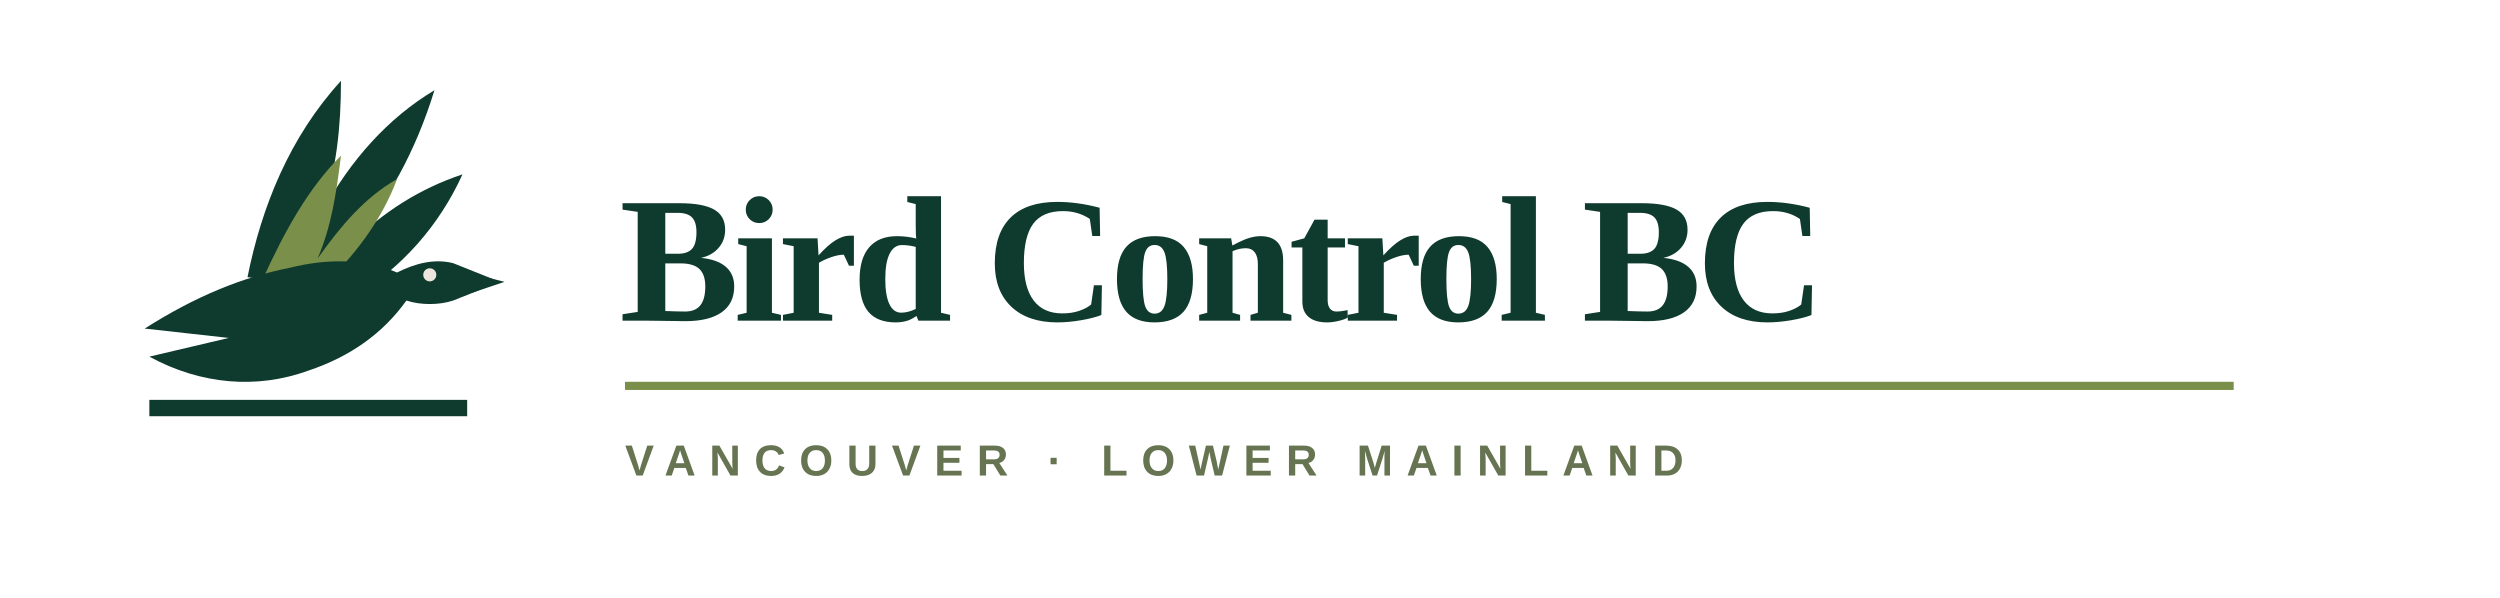
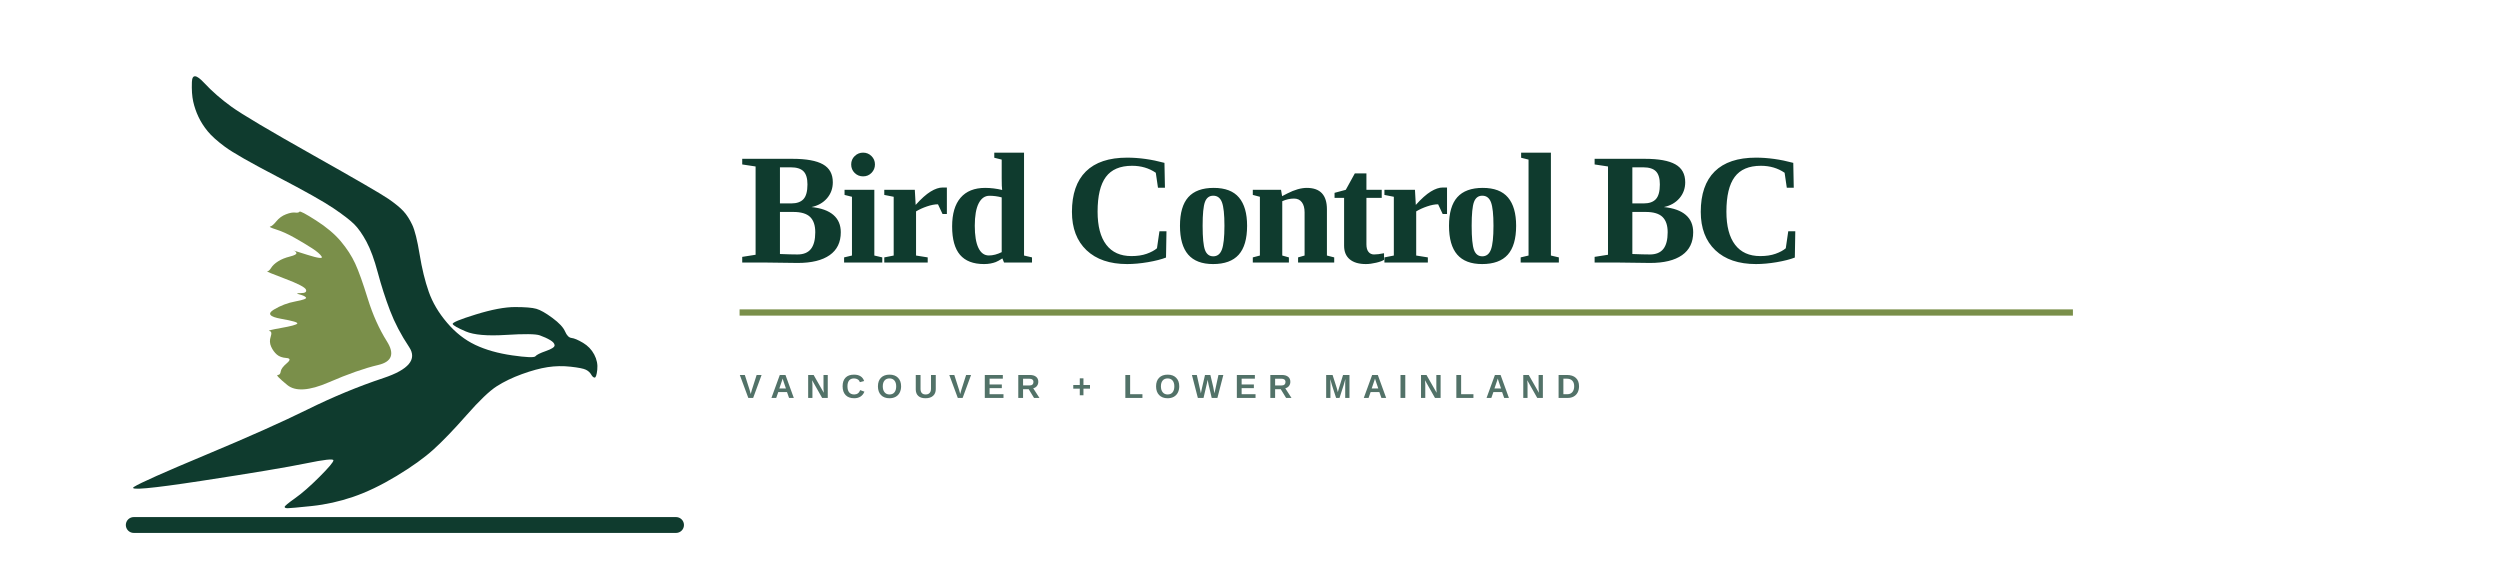
- <svg xmlns="http://www.w3.org/2000/svg" width="920" height="220" viewBox="0 0 920 220" role="img" aria-labelledby="title desc">
-   <g transform="translate(24 16) scale(1.72)">
-     <path d="M39 50C42 35 48 20 59 8c0 10-1 19-4 28 6-11 14-20 24-26-4 13-10 24-18 33 7-7 15-12 24-15-5 11-13 20-23 26-8-2-16-3-23-4Z" fill="#0F3B2E" />
-     <path d="M42 51c5-11 10-20 17-27-1 8-2 15-5 22 5-7 10-13 17-17-3 8-8 15-14 21-5 1-10 1-15 1Z" fill="#7A8F4A" />
-     <path d="M17 61c11-7 21-11 31-13 8-2 16-2 23 1 4-2 8-3 12-2l10 4-10 4c-3 1-7 1-10 0-5 7-12 12-21 15-11 4-23 3-34-3l17-4-18-2Z" fill="#0F3B2E" />
-     <path d="M82 48l12 3-12 4 4-4-4-3Z" fill="#0F3B2E" />
-     <circle cx="78" cy="49.5" r="1.4" fill="#EDE6DD" />
-     <path d="M18 78h68" stroke="#0F3B2E" stroke-width="3.5" />
+ <svg xmlns="http://www.w3.org/2000/svg" width="1200" height="280" viewBox="0 0 1200 280" role="img" aria-labelledby="title desc">
+   <g transform="translate(30 24) scale(1.9)">
+     <g transform="translate(-9 -18) scale(.22)">
+       <path d="M189.5,118.5 Q190.0,105.0 203.5,119.5 Q217.0,134.0 235.0,147.0 Q253.0,160.0 328.5,202.5 Q404.0,245.0 415.5,253.0 Q427.0,261.0 432.5,267.0 Q438.0,273.0 442.5,282.5 Q447.0,292.0 451.0,316.5 Q455.0,341.0 461.5,359.5 Q468.0,378.0 482.5,395.0 Q497.0,412.0 515.0,420.5 Q533.0,429.0 557.5,432.5 Q582.0,436.0 584.0,433.5 Q586.0,431.0 596.0,427.5 Q606.0,424.0 606.0,421.0 Q606.0,418.0 601.0,415.0 Q596.0,412.0 589.0,409.5 Q582.0,407.0 550.0,409.0 Q518.0,411.0 504.0,405.0 Q490.0,399.0 489.0,396.5 Q488.0,394.0 515.5,385.5 Q543.0,377.0 560.5,377.0 Q578.0,377.0 585.0,379.0 Q592.0,381.0 603.5,389.5 Q615.0,398.0 618.0,405.0 Q621.0,412.0 625.5,412.5 Q630.0,413.0 638.5,418.0 Q647.0,423.0 651.5,431.5 Q656.0,440.0 655.0,449.0 Q654.0,458.0 652.0,458.0 Q650.0,458.0 648.0,454.5 Q646.0,451.0 642.0,449.0 Q638.0,447.0 624.5,445.5 Q611.0,444.0 598.0,446.0 Q585.0,448.0 568.5,454.0 Q552.0,460.0 539.5,468.0 Q527.0,476.0 505.0,501.0 Q483.0,526.0 467.0,540.5 Q451.0,555.0 424.5,571.0 Q398.0,587.0 374.5,595.0 Q351.0,603.0 327.0,605.5 Q303.0,608.0 299.5,608.0 Q296.0,608.0 296.0,606.5 Q296.0,605.0 308.0,596.5 Q320.0,588.0 336.0,572.0 Q352.0,556.0 352.0,553.0 Q352.0,550.0 320.5,556.5 Q289.0,563.0 201.0,576.5 Q113.0,590.0 123.0,583.5 Q133.0,577.0 206.0,546.5 Q279.0,516.0 322.5,494.5 Q366.0,473.0 409.5,458.5 Q453.0,444.0 439.0,423.0 Q425.0,402.0 417.0,381.0 Q409.0,360.0 403.0,337.5 Q397.0,315.0 390.0,302.0 Q383.0,289.0 376.0,282.0 Q369.0,275.0 352.0,263.5 Q335.0,252.0 288.0,227.5 Q241.0,203.0 227.5,193.0 Q214.0,183.0 207.5,175.0 Q201.0,167.0 197.0,158.5 Q193.0,150.0 191.0,141.0 Q189.0,132.0 189.5,118.5Z" fill="#0F3B2E" fill-rule="evenodd" />
+       <path d="M313.0,267.5 Q314.0,266.0 332.0,277.5 Q350.0,289.0 360.5,301.5 Q371.0,314.0 377.0,327.0 Q383.0,340.0 391.5,367.5 Q400.0,395.0 413.5,416.5 Q427.0,438.0 403.5,443.5 Q380.0,449.0 346.5,463.5 Q313.0,478.0 299.0,466.5 Q285.0,455.0 288.0,455.0 Q291.0,455.0 291.5,451.0 Q292.0,447.0 298.5,441.5 Q305.0,436.0 298.0,435.5 Q291.0,435.0 287.0,431.5 Q283.0,428.0 280.5,422.5 Q278.0,417.0 280.0,411.0 Q282.0,405.0 278.5,404.5 Q275.0,404.0 292.0,401.0 Q309.0,398.0 310.5,396.0 Q312.0,394.0 292.0,390.5 Q272.0,387.0 283.5,380.0 Q295.0,373.0 308.5,370.5 Q322.0,368.0 320.5,366.0 Q319.0,364.0 313.0,362.5 Q307.0,361.0 314.5,361.0 Q322.0,361.0 320.5,357.0 Q319.0,353.0 296.5,344.5 Q274.0,336.0 276.0,336.0 Q278.0,336.0 280.5,332.0 Q283.0,328.0 288.5,324.5 Q294.0,321.0 302.0,319.0 Q310.0,317.0 309.5,315.0 Q309.0,313.0 306.0,312.0 Q303.0,311.0 322.0,317.0 Q341.0,323.0 338.5,319.0 Q336.0,315.0 327.5,309.5 Q319.0,304.0 307.5,297.5 Q296.0,291.0 286.5,288.0 Q277.0,285.0 279.5,284.5 Q282.0,284.0 286.5,278.5 Q291.0,273.0 297.5,270.5 Q304.0,268.0 308.0,268.5 Q312.0,269.0 313.0,267.5Z" fill="#7A8F4A" fill-rule="evenodd" />
+     </g>
+     <path d="M18 120h137" fill="none" stroke="#0F3B2E" stroke-width="4" stroke-linecap="round" />
  </g>
-   <g transform="translate(228 51)">
-     <text x="0" y="67" fill="#0F3B2E" font-family="Georgia,'Times New Roman',serif" font-size="66" font-weight="700" letter-spacing="-2">Bird Control BC</text>
-     <path d="M2 91h592" stroke="#7A8F4A" stroke-width="3" />
-     <text x="2" y="124" fill="#667451" font-family="Arial,sans-serif" font-size="16" font-weight="700" letter-spacing="5">VANCOUVER · LOWER MAINLAND</text>
-   </g>
+   <text x="355" y="126" text-anchor="start" fill="#0F3B2E" font-family="Georgia, 'Times New Roman', serif" font-size="76" font-weight="700" letter-spacing="-2.2">Bird Control BC</text>
+   <path d="M355 150h640" stroke="#7A8F4A" stroke-width="3" />
+   <text x="355" y="191" text-anchor="start" fill="#0F3B2E" opacity=".72" font-family="Arial, sans-serif" font-size="16" font-weight="700" letter-spacing="5.4">VANCOUVER + LOWER MAINLAND</text>
</svg>
